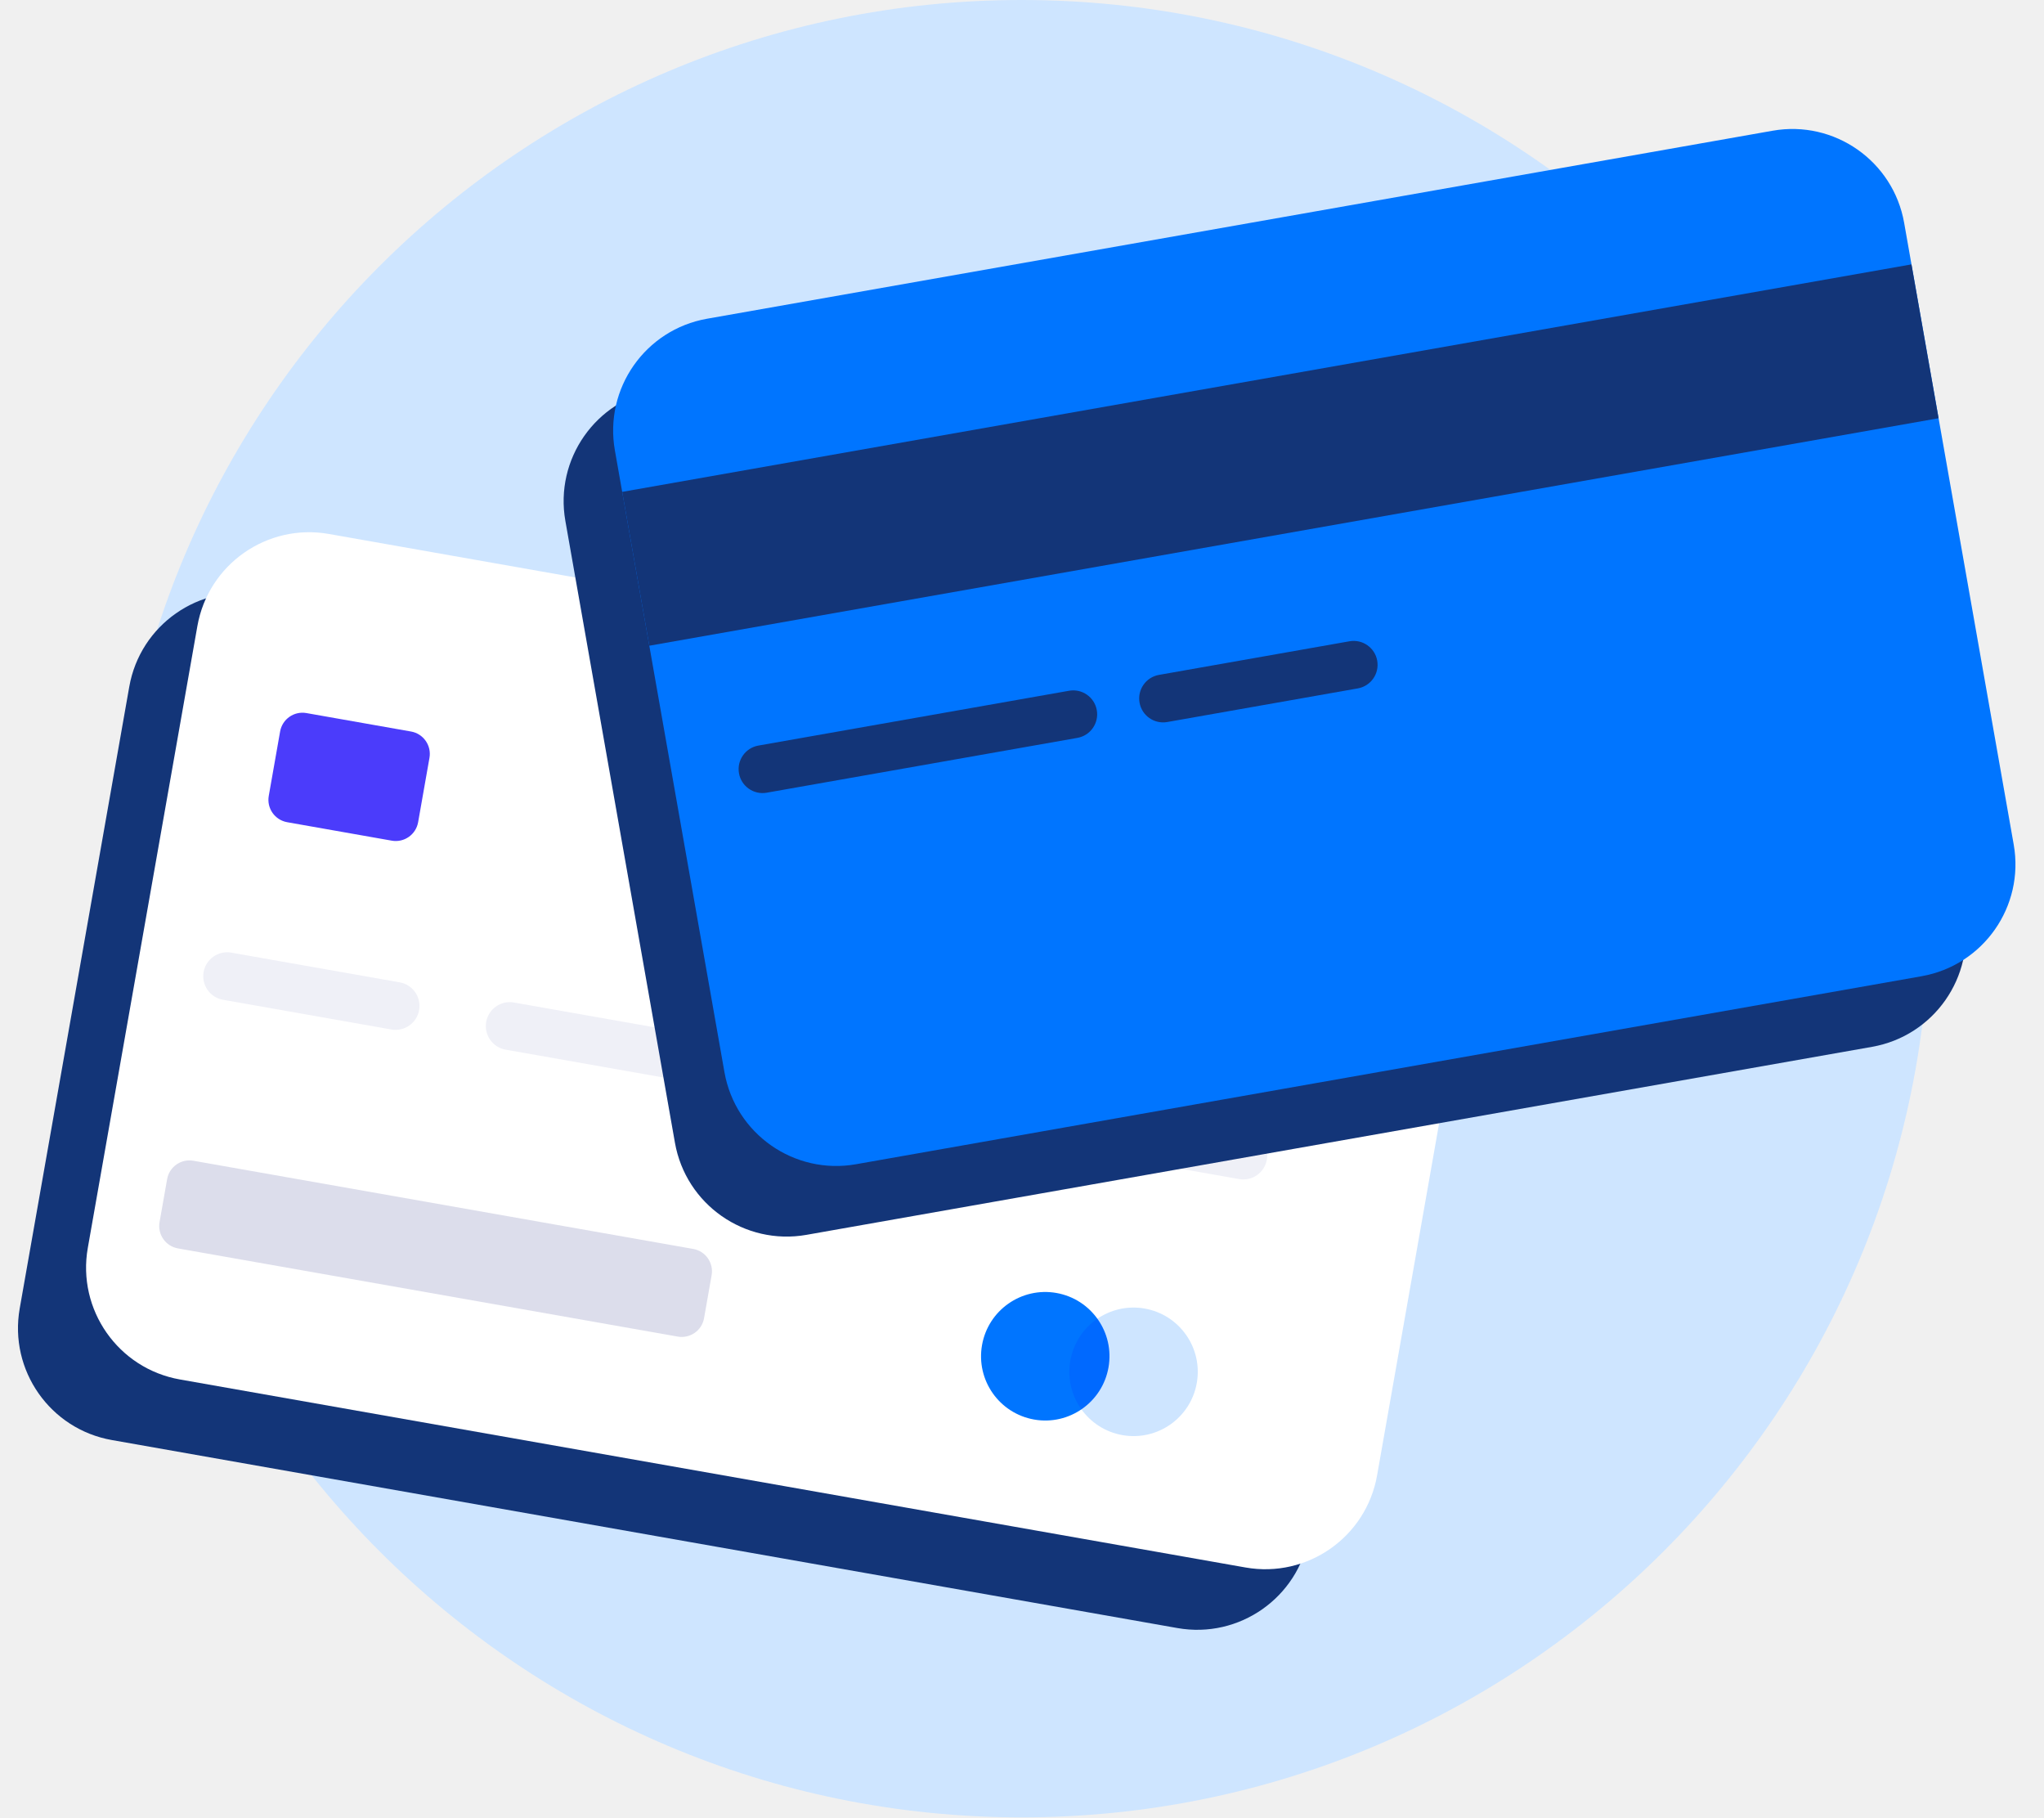
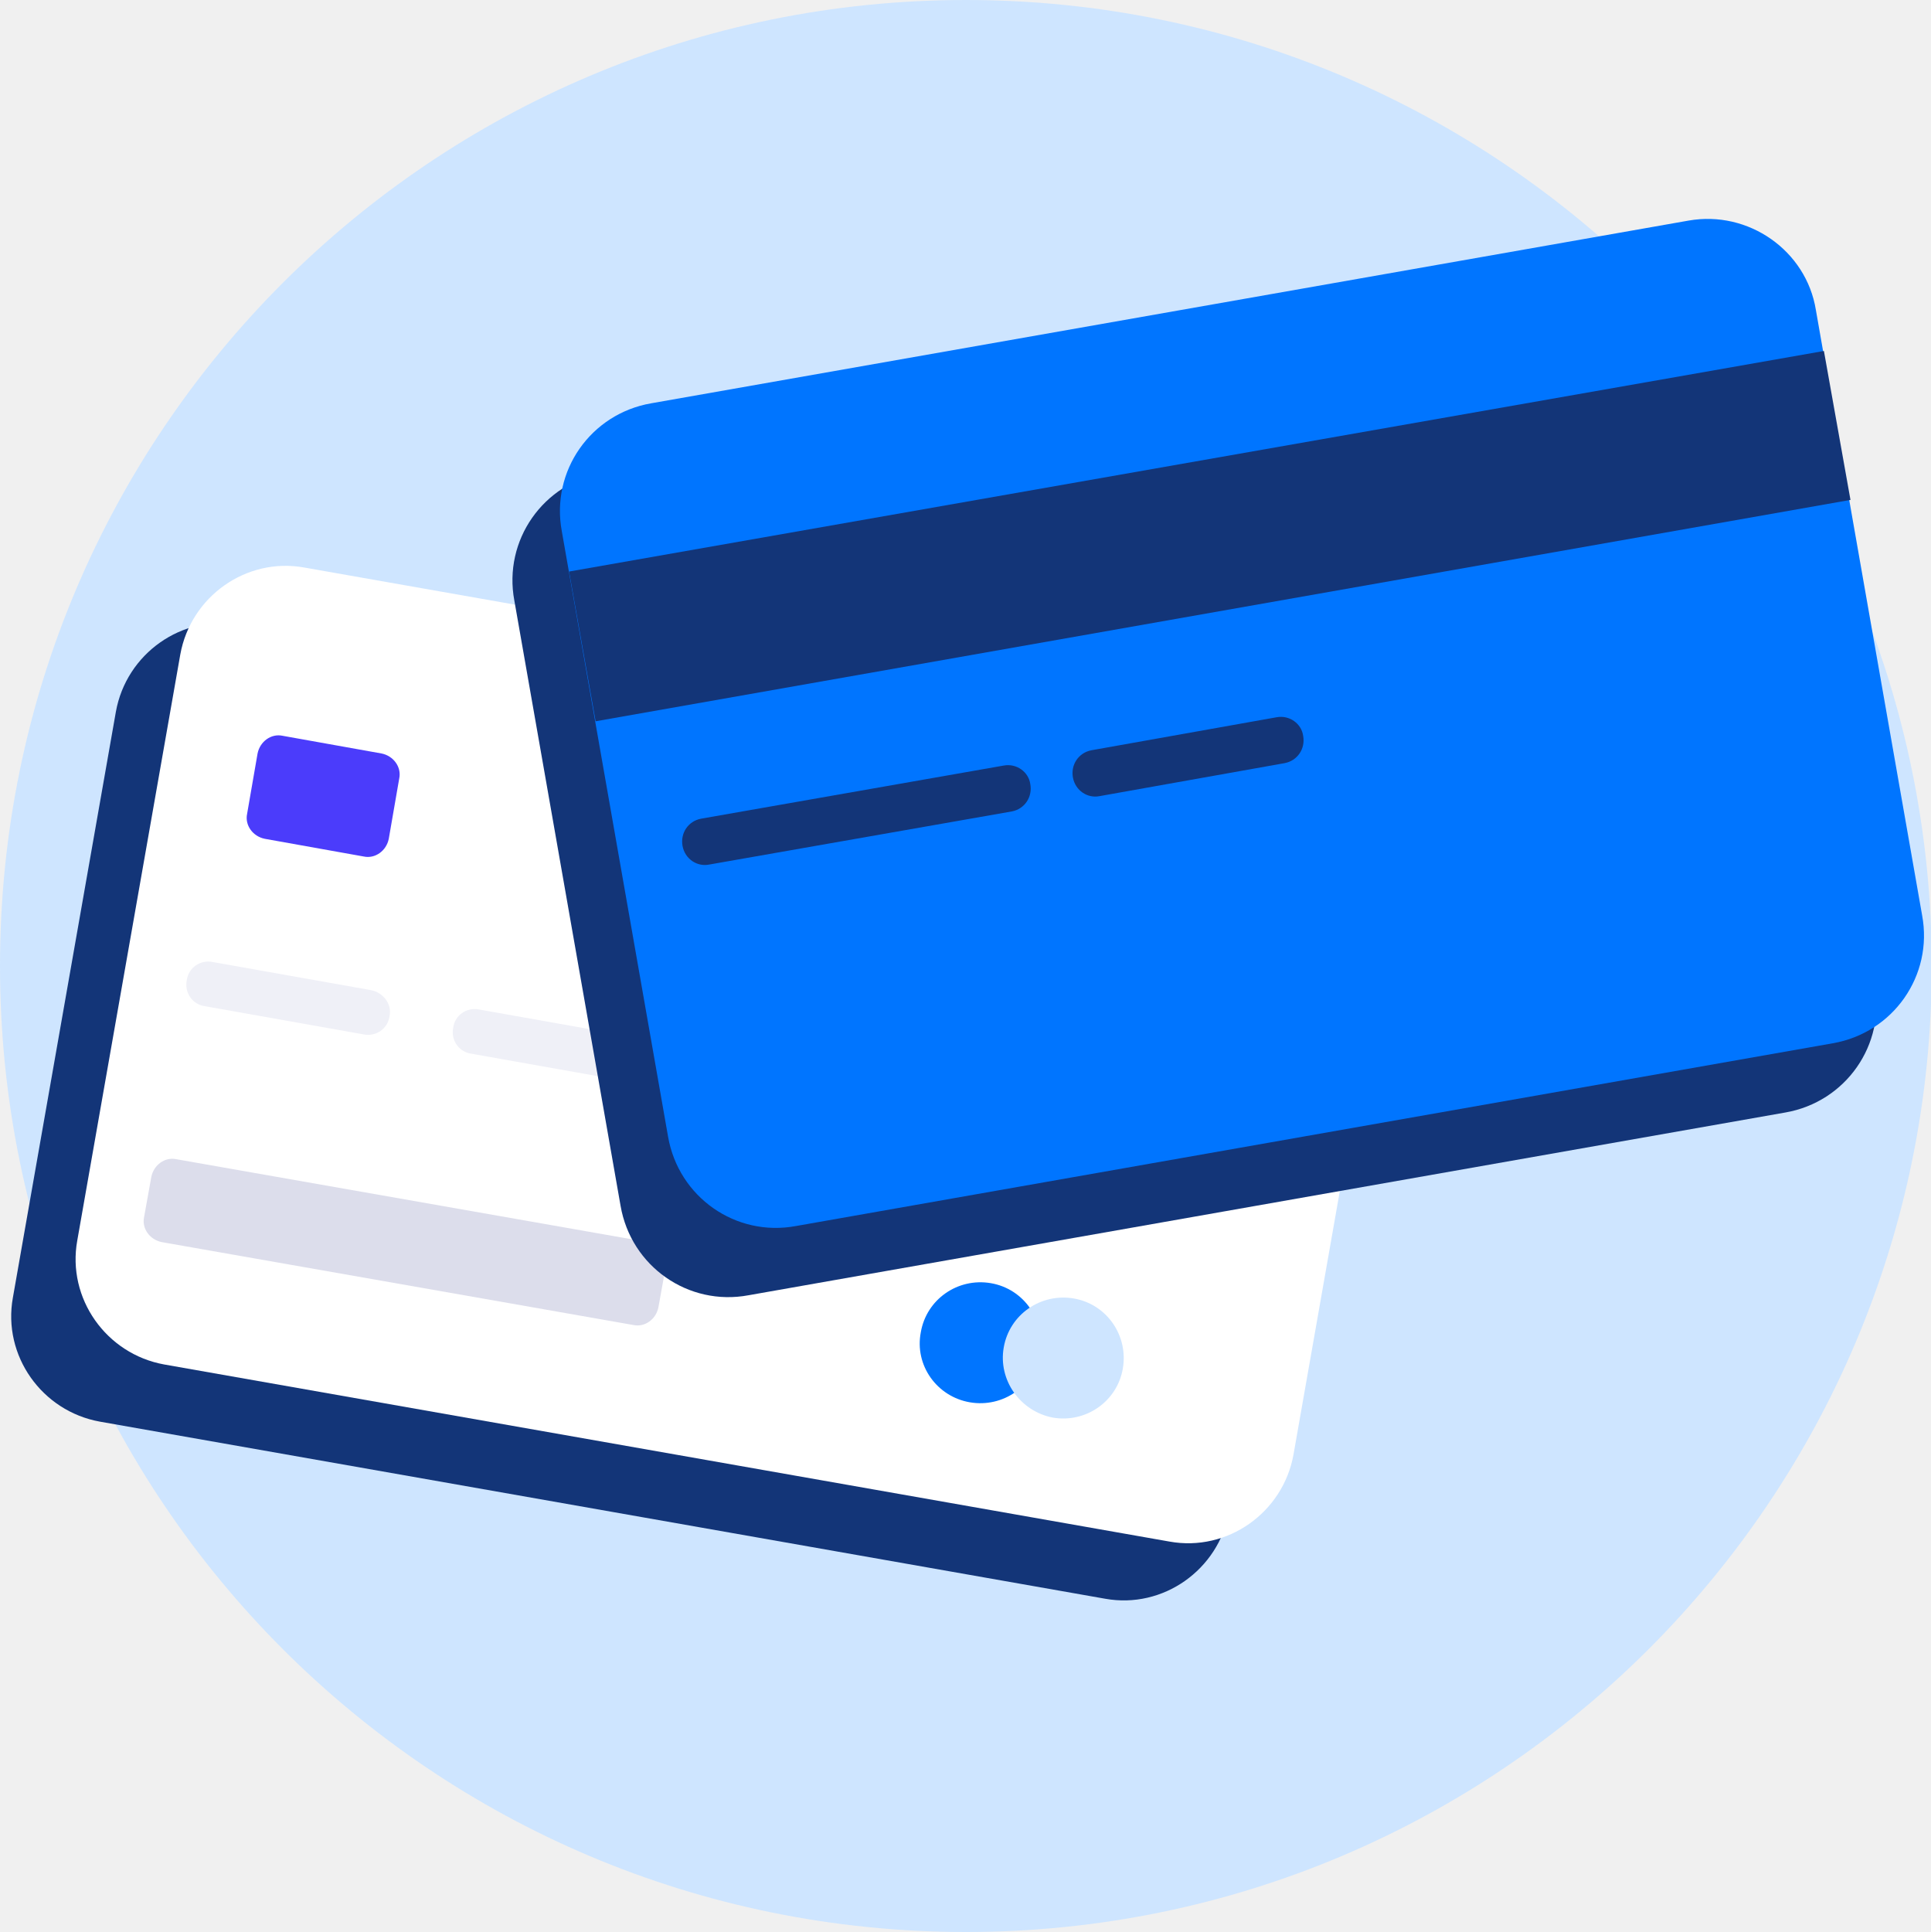
- <svg xmlns="http://www.w3.org/2000/svg" width="270" height="240" viewBox="0 0 270 240" fill="none">
-   <g clip-path="url(#clip0_1_233)">
-     <path d="M134.947 240C201.195 240 254.9 186.274 254.9 120C254.9 53.726 201.195 0 134.947 0C68.699 0 14.994 53.726 14.994 120C14.994 186.274 68.699 240 134.947 240Z" fill="#CEE5FF" />
-     <path d="M175.214 103.346L34.452 78.516C26.294 77.077 18.515 82.524 17.077 90.682L2.604 172.794C1.166 180.952 6.614 188.733 14.772 190.172L155.534 215.001C163.692 216.441 171.471 210.993 172.909 202.835L187.382 120.724C188.82 112.565 183.372 104.785 175.214 103.346Z" fill="#133578" />
-     <path d="M184.21 95.346L43.448 70.516C35.289 69.077 27.51 74.524 26.072 82.683L11.599 164.794C10.161 172.953 15.609 180.733 23.767 182.172L164.529 207.002C172.688 208.441 180.467 202.994 181.905 194.835L196.378 112.724C197.816 104.566 192.368 96.785 184.21 95.346Z" fill="white" />
-     <path d="M54.296 96.604L40.476 94.167C38.844 93.879 37.288 94.968 37.001 96.6L35.502 105.104C35.214 106.736 36.304 108.292 37.935 108.58L51.755 111.018C53.387 111.306 54.943 110.216 55.231 108.584L56.73 100.08C57.017 98.448 55.928 96.892 54.296 96.604Z" fill="#4B3CFB" />
-     <path d="M91.568 164.933L25.55 153.288C23.918 153 22.363 154.09 22.075 155.721L21.076 161.389C20.788 163.021 21.878 164.577 23.51 164.865L89.527 176.51C91.159 176.798 92.715 175.708 93.002 174.077L94.001 168.409C94.289 166.777 93.199 165.221 91.568 164.933Z" fill="#DCDDEB" />
-     <g style="mix-blend-mode:multiply">
-       <g style="mix-blend-mode:multiply">
-         <path d="M136.6 187.463C141.214 188.276 145.613 185.195 146.426 180.579C147.24 175.964 144.159 171.563 139.546 170.749C134.932 169.935 130.533 173.017 129.72 177.632C128.906 182.248 131.987 186.649 136.6 187.463Z" fill="#0075FF" />
+ <svg xmlns="http://www.w3.org/2000/svg" xmlns:xlink="http://www.w3.org/1999/xlink" version="1.1" id="Слой_1" x="0px" y="0px" viewBox="0 0 239.9 240" style="enable-background:new 0 0 239.9 240;" xml:space="preserve">
+   <style type="text/css">
+ 	.st0{clip-path:url(#SVGID_00000039833572180490752810000011104445623463315125_);}
+ 	.st1{fill:#CEE5FF;}
+ 	.st2{fill:#133578;}
+ 	.st3{fill:#FFFFFF;}
+ 	.st4{fill:#4B3CFB;}
+ 	.st5{fill:#DCDDEB;}
+ 	.st6{fill:#0075FF;}
+ 	.st7{fill:#EFF0F7;}
+ </style>
+   <g>
+     <defs>
+       <rect id="SVGID_1_" x="-15" y="0" width="270" height="240" />
+     </defs>
+     <clipPath id="SVGID_00000102523724477920778340000010758305962273544590_">
+       <use xlink:href="#SVGID_1_" style="overflow:visible;" />
+     </clipPath>
+     <g style="clip-path:url(#SVGID_00000102523724477920778340000010758305962273544590_);">
+       <path class="st1" d="M120,240c66.2,0,120-53.7,120-120c0-66.3-53.7-120-120-120C53.7,0,0,53.7,0,120C0,186.3,53.7,240,120,240z" />
+       <path class="st2" d="M154.7,99.6l-124.9-22c-7.2-1.3-14.1,3.6-15.4,10.8L1.6,161.2c-1.3,7.2,3.6,14.1,10.8,15.4l124.9,22    c7.2,1.3,14.1-3.6,15.4-10.8l12.8-72.8C166.8,107.8,162,100.9,154.7,99.6z" />
+       <path class="st3" d="M162.7,92.5l-124.9-22c-7.2-1.3-14.1,3.6-15.4,10.8L9.6,154.1c-1.3,7.2,3.6,14.1,10.8,15.4l124.9,22    c7.2,1.3,14.1-3.6,15.4-10.8l12.8-72.8C174.8,100.7,169.9,93.8,162.7,92.5z" />
+       <path class="st4" d="M47.4,93.6l-12.3-2.2c-1.4-0.3-2.8,0.7-3.1,2.2l-1.3,7.5c-0.3,1.4,0.7,2.8,2.2,3.1l12.3,2.2    c1.4,0.3,2.8-0.7,3.1-2.2l1.3-7.5C49.9,95.3,48.9,93.9,47.4,93.6z" />
+       <path class="st5" d="M80.5,154.3l-58.6-10.3c-1.4-0.3-2.8,0.7-3.1,2.2l-0.9,5c-0.3,1.4,0.7,2.8,2.2,3.1l58.6,10.3    c1.4,0.3,2.8-0.7,3.1-2.2l0.9-5C82.9,155.9,82,154.5,80.5,154.3z" />
+       <g>
+         <g>
+           <path class="st6" d="M120.5,174.2c4.1,0.7,8-2,8.7-6.1c0.7-4.1-2-8-6.1-8.7c-4.1-0.7-8,2-8.7,6.1      C113.6,169.6,116.4,173.5,120.5,174.2z" />
+         </g>
      </g>
+       <g>
+         <g>
+           <path class="st1" d="M130.8,176.1c4.1,0.7,8-2,8.7-6.1c0.7-4.1-2-8-6.1-8.7c-4.1-0.7-8,2-8.7,6.1      C124,171.4,126.7,175.3,130.8,176.1z" />
+         </g>
+       </g>
+       <path class="st7" d="M46.1,123l-19.7-3.5c-1.5-0.3-3,0.7-3.2,2.3l0,0c-0.3,1.5,0.7,3,2.3,3.2l19.7,3.5c1.5,0.3,3-0.7,3.2-2.3    C48.7,124.7,47.6,123.3,46.1,123z" />
+       <path class="st7" d="M79.2,128.9l-19.7-3.5c-1.5-0.3-3,0.7-3.2,2.3l0,0c-0.3,1.5,0.7,3,2.3,3.2l19.7,3.5c1.5,0.3,3-0.7,3.2-2.3    C81.8,130.6,80.8,129.1,79.2,128.9z" />
+       <path class="st7" d="M112.5,142.9L90.2,139c-1.7-0.3-3.4,0.8-3.7,2.6l0,0c-0.3,1.7,0.8,3.4,2.6,3.7l22.2,3.9    c1.7,0.3,3.4-0.8,3.7-2.6C115.3,144.8,114.2,143.2,112.5,142.9z" />
+       <path class="st7" d="M145.5,140.5l-19.7-3.5c-1.5-0.3-3,0.7-3.2,2.3l0,0c-0.3,1.5,0.7,3,2.3,3.2l19.7,3.5c1.5,0.3,3-0.7,3.2-2.3    C148,142.3,147,140.8,145.5,140.5z" />
+       <path class="st2" d="M203.8,35.9L75,58.7c-7.5,1.3-12.5,8.4-11.1,15.9l13.2,75.2c1.3,7.5,8.4,12.5,15.9,11.1l128.8-22.7    c7.5-1.3,12.5-8.4,11.1-15.9l-13.2-75.2C218.4,39.6,211.3,34.6,203.8,35.9z" />
+       <path class="st6" d="M209.8,27.4L80.9,50.1c-7.5,1.3-12.5,8.4-11.1,15.9l13.2,75.2c1.3,7.5,8.4,12.5,15.9,11.1l128.8-22.7    c7.5-1.3,12.5-8.4,11.1-15.9l-13.2-75.2C224.4,31.1,217.2,26.1,209.8,27.4z" />
+       <path class="st2" d="M226.6,43.6L70.7,71L74,89.6l155.9-27.5L226.6,43.6z" />
+       <path class="st2" d="M124.7,95.1l-37.6,6.6c-1.6,0.3-2.6,1.8-2.3,3.4l0,0c0.3,1.6,1.8,2.6,3.3,2.3l37.6-6.6    c1.6-0.3,2.6-1.8,2.3-3.4C127.8,95.9,126.3,94.8,124.7,95.1z" />
+       <path class="st2" d="M158.6,89.1l-23,4.1c-1.6,0.3-2.6,1.8-2.3,3.4l0,0c0.3,1.6,1.8,2.6,3.3,2.3l23-4.1c1.6-0.3,2.6-1.8,2.3-3.4    C161.7,89.9,160.2,88.8,158.6,89.1z" />
    </g>
-     <g style="mix-blend-mode:multiply">
-       <g style="mix-blend-mode:multiply">
-         <path d="M148.263 189.52C152.876 190.333 157.276 187.252 158.089 182.636C158.903 178.021 155.822 173.62 151.209 172.806C146.595 171.992 142.196 175.074 141.383 179.689C140.569 184.305 143.65 188.706 148.263 189.52Z" fill="#CEE5FF" />
-       </g>
-     </g>
-     <path d="M52.8 129.729L30.557 125.806C28.838 125.503 27.199 126.65 26.896 128.369L26.896 128.369C26.593 130.088 27.741 131.727 29.46 132.03L51.703 135.953C53.422 136.257 55.06 135.109 55.363 133.39C55.666 131.672 54.519 130.033 52.8 129.729Z" fill="#EFF0F7" />
-     <path d="M90.127 136.315L67.884 132.391C66.165 132.088 64.526 133.235 64.223 134.954L64.223 134.954C63.92 136.673 65.068 138.312 66.787 138.615L89.03 142.539C90.748 142.842 92.387 141.694 92.69 139.975C92.993 138.257 91.845 136.618 90.127 136.315Z" fill="#EFF0F7" />
-     <path d="M127.454 142.899L105.211 138.975C103.492 138.672 101.853 139.819 101.55 141.538L101.55 141.538C101.248 143.257 102.395 144.896 104.114 145.199L126.357 149.123C128.076 149.426 129.714 148.278 130.017 146.559C130.32 144.841 129.173 143.202 127.454 142.899Z" fill="#EFF0F7" />
-     <path d="M164.78 149.483L142.537 145.559C140.818 145.256 139.179 146.403 138.876 148.122L138.876 148.122C138.574 149.841 139.721 151.48 141.44 151.783L163.683 155.707C165.402 156.01 167.04 154.862 167.343 153.143C167.646 151.425 166.499 149.786 164.78 149.483Z" fill="#EFF0F7" />
-     <path d="M227.612 26.587L86.85 51.417C78.692 52.856 73.244 60.636 74.682 68.795L89.155 150.906C90.593 159.065 98.372 164.512 106.531 163.073L247.292 138.243C255.451 136.804 260.899 129.024 259.461 120.865L244.988 38.754C243.55 30.595 235.77 25.148 227.612 26.587Z" fill="#133578" />
-     <path d="M234.151 17.264L93.389 42.093C85.231 43.532 79.783 51.313 81.221 59.471L95.694 141.583C97.132 149.741 104.911 155.188 113.07 153.749L253.832 128.919C261.99 127.48 267.438 119.7 266 111.541L251.527 29.43C250.089 21.271 242.31 15.824 234.151 17.264Z" fill="#0075FF" />
-     <path d="M252.493 34.915L82.188 64.956L85.769 85.273L256.074 55.232L252.493 34.915Z" fill="#133578" />
-     <path d="M141.22 91.22L100.178 98.46C98.46 98.763 97.312 100.402 97.615 102.121L97.615 102.121C97.918 103.839 99.557 104.987 101.275 104.684L142.317 97.444C144.035 97.141 145.183 95.502 144.88 93.783C144.577 92.064 142.938 90.917 141.22 91.22Z" fill="#133578" />
-     <path d="M178.261 84.686L153.09 89.126C151.371 89.43 150.224 91.069 150.527 92.787L150.527 92.787C150.829 94.506 152.468 95.653 154.187 95.35L179.358 90.91C181.077 90.607 182.224 88.968 181.922 87.249C181.619 85.531 179.98 84.383 178.261 84.686Z" fill="#133578" />
  </g>
-   <defs>
-     <clipPath id="clip0_1_233">
-       <rect width="270" height="240" fill="white" />
-     </clipPath>
-   </defs>
</svg>
